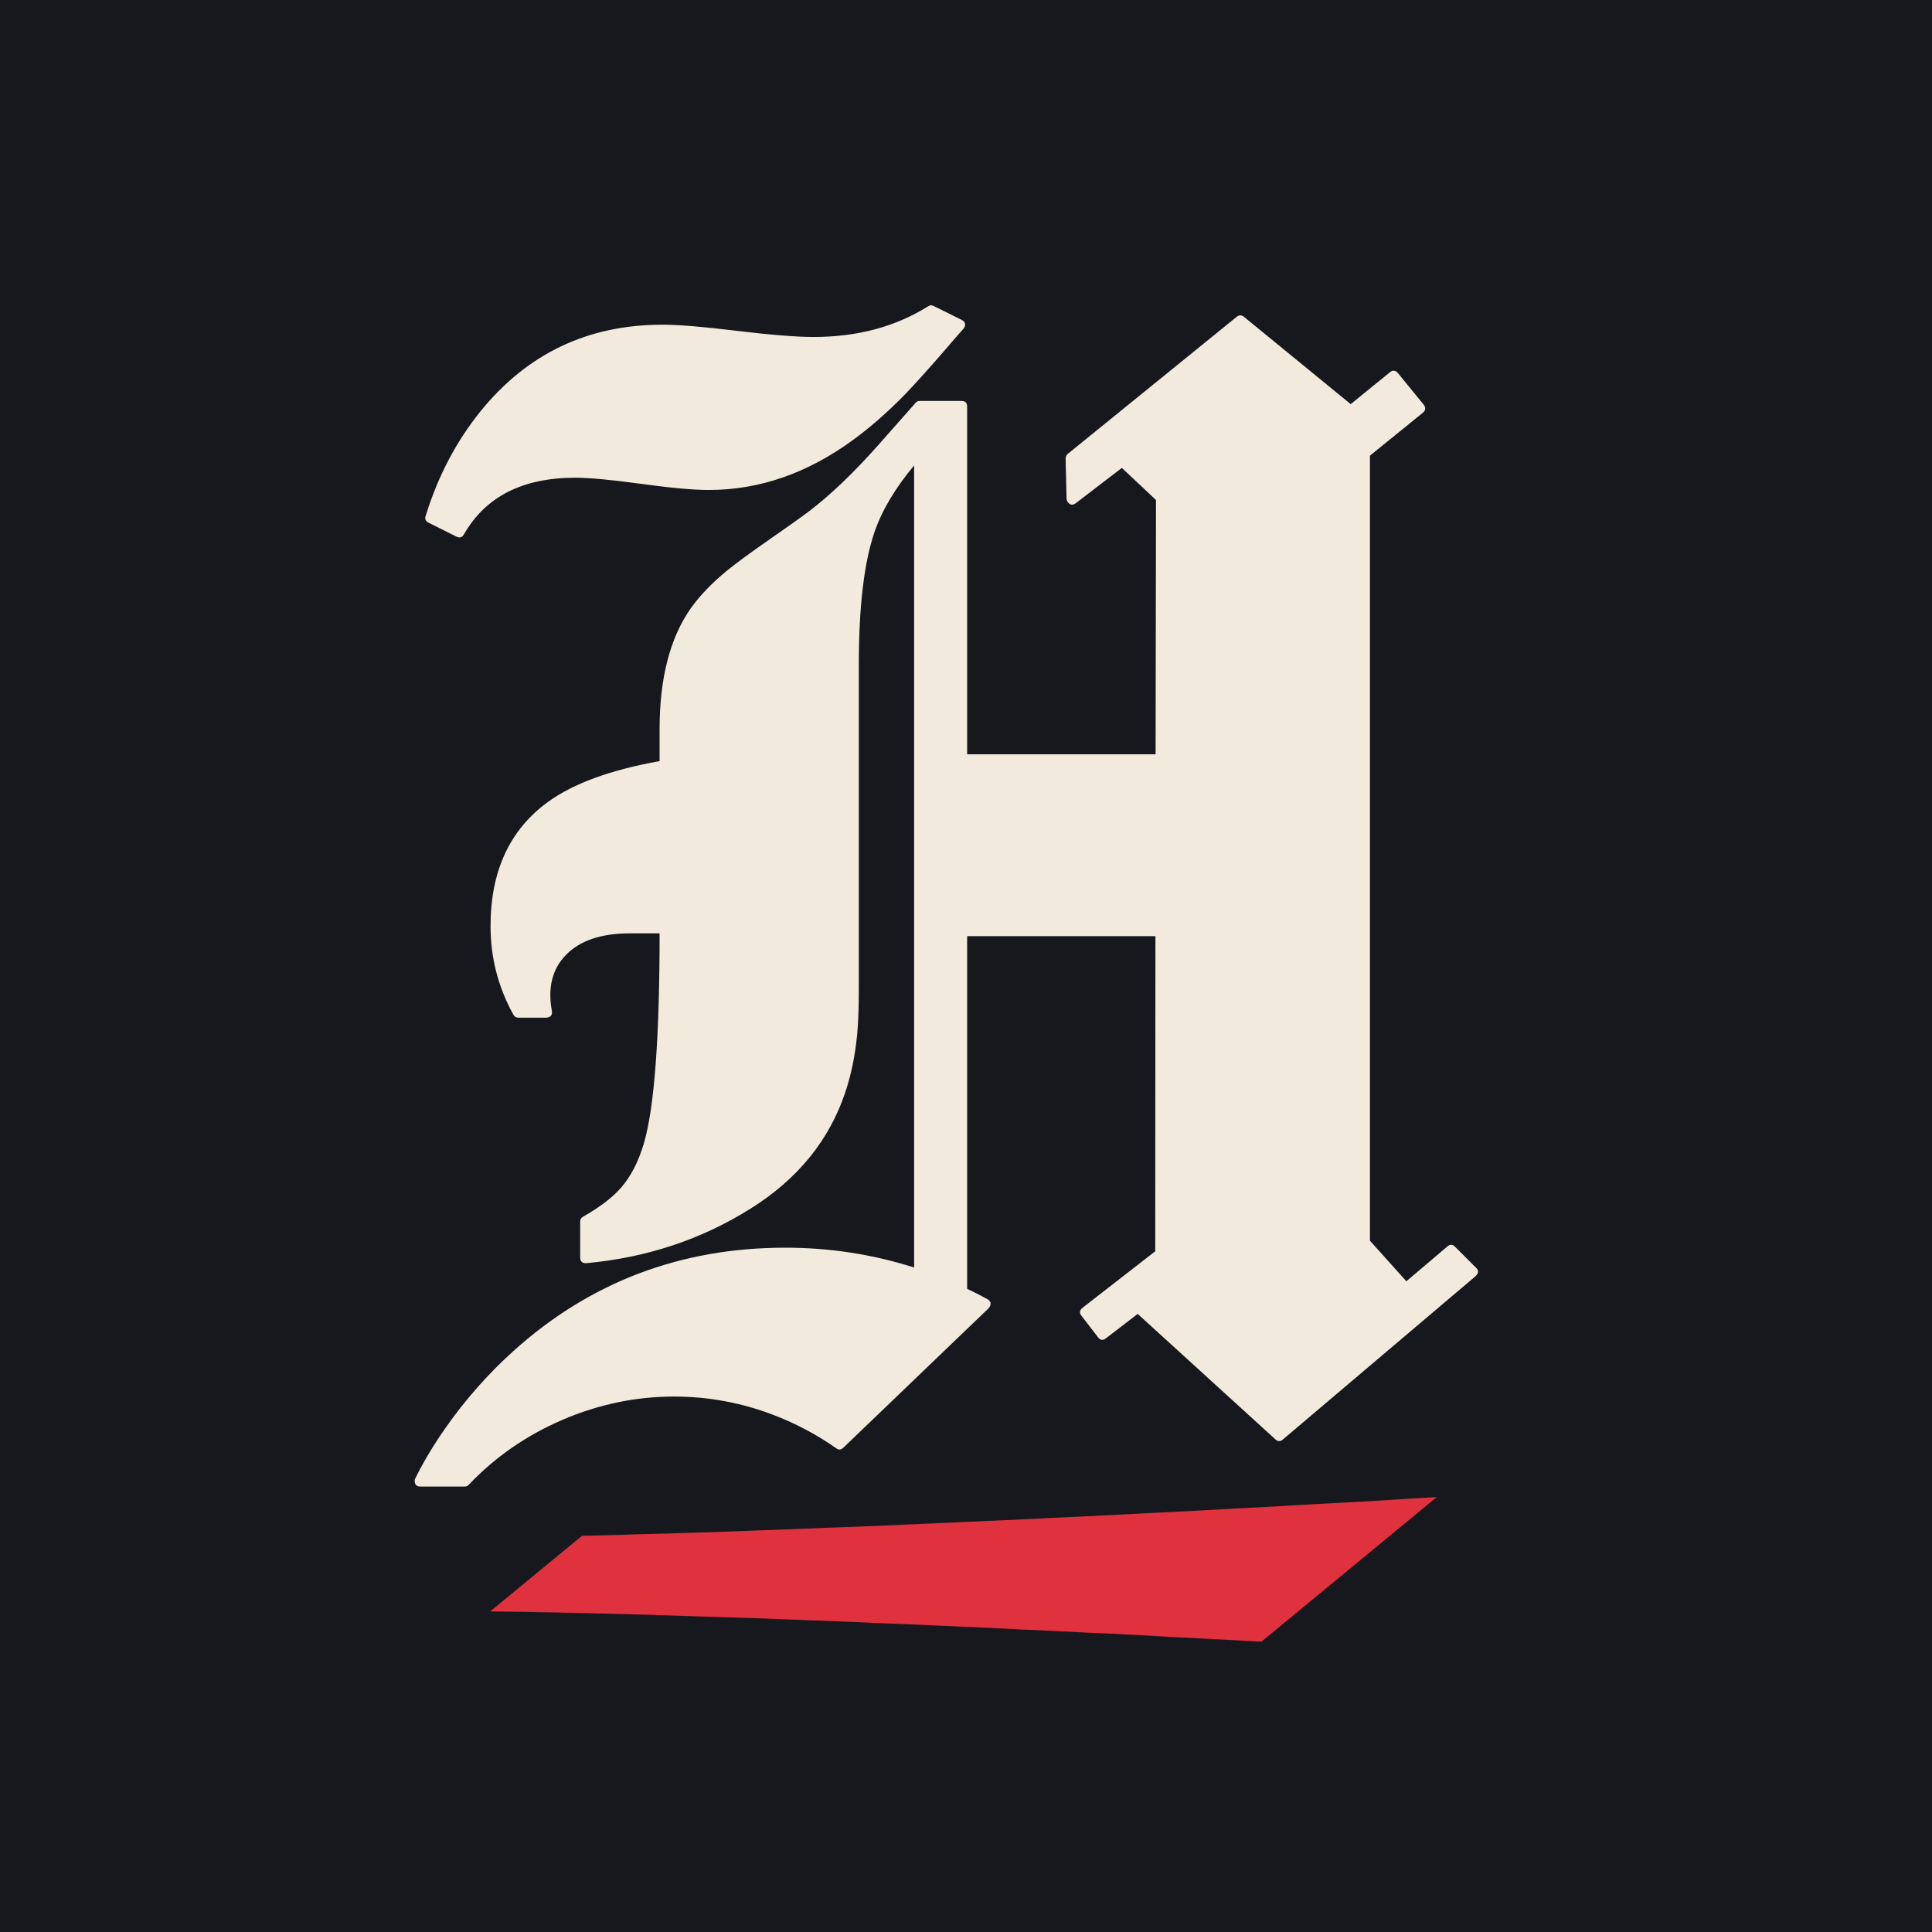
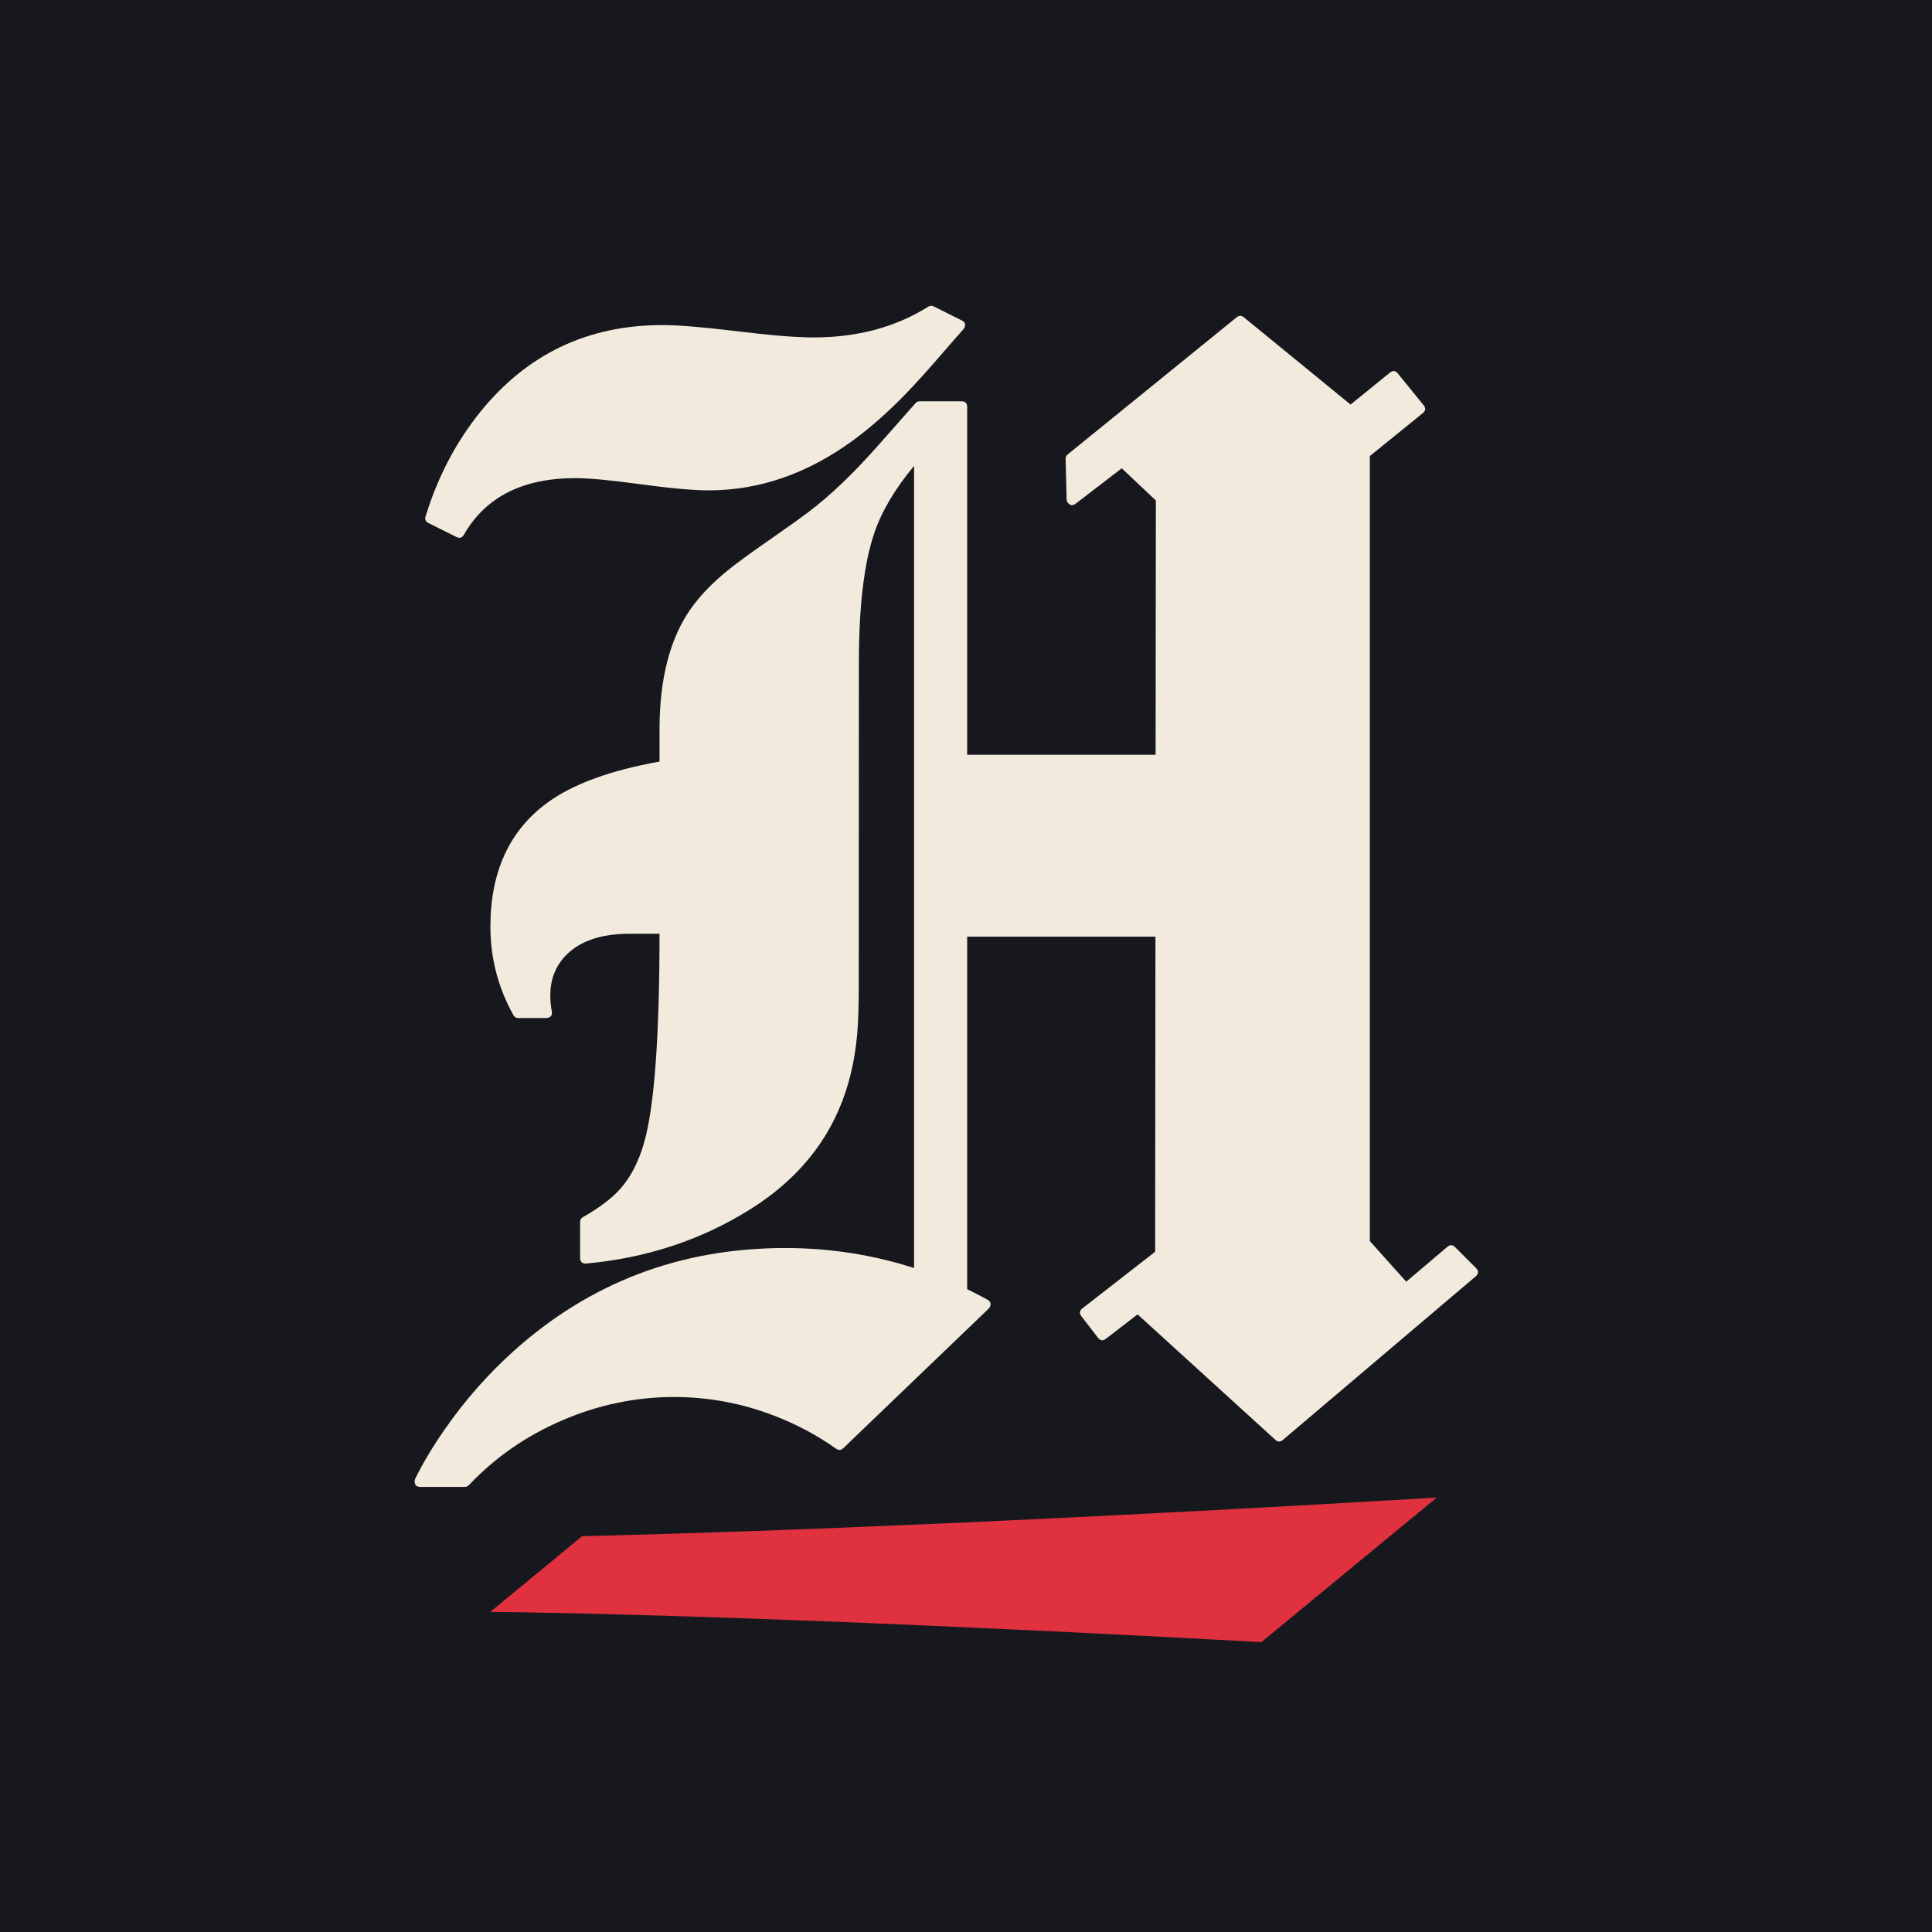
<svg xmlns="http://www.w3.org/2000/svg" width="1024" height="1024" viewBox="0 0 1024 1024">
  <rect width="1024" height="1024" fill="#17181E" />
-   <path fill="#F2EBDD" d="M309 644.9Q322.2 637.4 329 629.7Q337 620.6 341.3 605.9Q349.6 577.5 349.6 494.7L346.3 494.7L333.8 494.7Q311 494.7 299.9 506.2Q289.1 517.3 292.5 535.8Q293 538.8 290.1 539.3Q289.8 539.4 289.5 539.4H274.8Q273 539.4 272.1 537.8Q260 515.9 260 490.9Q260 447.1 290.5 425Q310.6 410.4 349.6 403.4V386.4Q349.6 345.9 366.2 322.3Q373.3 312.4 384.9 302.8Q391.9 297 408 285.8Q421.6 276.4 428.8 271Q445.9 258 465.5 235.9L485.3 213.5Q486.1 212.5 487.5 212.5H509.6Q512.6 212.5 512.6 215.5L512.6 399.8H612.5L612.7 265L594.6 248L570.2 266.7Q567.8 268.5 566 266.2Q565.4 265.4 565.3 264.4L564.8 243Q564.8 241.6 565.9 240.6L655.5 167.9Q657.4 166.4 659.3 167.9L715.9 214.2L736.7 197.3Q737.9 196.3 738.9 196.5Q740 196.6 740.9 197.7L754.6 214.5Q756.4 216.9 754.1 218.8L726.1 241.5V657.6L745.4 679.1L767.2 660.6Q769.3 658.8 771.2 660.8L782.3 671.9Q783.4 672.9 783.4 674Q783.4 675.1 782.3 676.1Q782.3 676.2 782.2 676.3L679.9 763Q677.9 764.7 676 762.9L603 696.4L586.2 709.3Q583.8 711.2 582 708.8L573.2 697.4Q571.4 695.1 573.7 693.2L612.3 663.2L612.4 496.2H512.6L512.6 557.1L512.6 683.1Q518.1 685.7 523.4 688.6Q526 690.1 524.5 692.7Q524.3 693.1 524 693.4L447 767.3Q445.2 769.1 443.2 767.6Q428 756.9 410.1 750Q384.5 740.2 357.3 740.2Q326.9 740.2 298.2 752.5Q269.4 764.9 248.5 786.9Q247.6 787.9 246.4 787.9H222.8Q219.8 787.9 219.8 784.9Q219.8 784.2 220.1 783.6Q226.3 771 235.8 757.3Q251.8 734.4 272.1 716.1Q332.9 661.3 416.3 661.3Q451.4 661.3 484.5 671.8L484.5 488.6L484.5 246.7Q469.3 264.9 463.4 282.3Q455.3 306.2 455.2 351.1L455.2 523.3V523.5Q455.2 539 454.3 548.5Q452.7 565 448 579Q435.2 617.2 397.8 640.6Q358.8 665.1 310.8 669.5Q309.3 669.6 308.4 668.9Q307.6 668.2 307.5 666.7Q307.5 666.6 307.5 666.5V647.5Q307.5 645.7 309 644.9ZM241.9 284.4 227.1 277Q224.8 275.8 225.6 273.4Q225.7 273.2 225.9 272.5Q235.6 241.7 254.6 218.1Q291.8 172.1 351.1 172.1Q363.9 172.1 390.1 175.3Q417.4 178.6 431.2 178.6Q466.1 178.6 492 162.3Q493.4 161.4 494.9 162.2L509.8 169.6Q511.1 170.3 511.4 171.3Q511.8 172.3 511.1 173.6Q510.9 174 510.6 174.3Q507.7 177.5 501.2 185.1Q487.8 200.6 479.7 209Q465.7 223.3 452.1 233.2Q415.9 259.7 375.6 259.7Q363.2 259.7 338.7 256.3Q315.9 253.2 304.9 253.2Q263.1 253.2 245.9 283.2Q244.5 285.7 241.9 284.4Z" />
-   <path fill="#E0313F" d="M259.8 854.1 308.5 814 322.5 813.7 338.2 813.2 353.9 812.8 369.6 812.3 385.2 811.8 400.9 811.2 416.6 810.6 432.3 810 448 809.4 463.6 808.8 479.3 808.1 495 807.4 510.7 806.7 526.3 806 542 805.3 557.7 804.5 573.4 803.8 589.1 803 604.7 802.2 620.4 801.4 636.1 800.6 651.8 799.7 667.4 798.9 683.1 798 698.8 797.1 714.5 796.3 730.2 795.4 745.8 794.4 761.5 793.5 668.6 870.1 667.4 870.1 651.8 869.2 636.1 868.4 620.4 867.6 604.7 866.7 589.1 865.9 573.4 865.2 557.7 864.4 542 863.7 526.3 862.9 510.7 862.2 495 861.5 479.3 860.8 463.6 860.2 448 859.5 432.3 858.9 416.6 858.3 400.9 857.7 385.2 857.2 369.6 856.7 353.9 856.2 338.2 855.7 322.5 855.3 306.9 854.9 291.2 854.6 275.5 854.3Z" />
+   <path fill="#F2EBDD" d="M308.98 645.1Q322.19 637.6 328.97 629.89Q336.95 620.79 341.25 606.11Q349.54 577.76 349.56 494.9H333.77Q311 494.9 299.85 506.45Q289.11 517.57 292.46 536.05Q292.73 537.52 292.13 538.4Q291.52 539.27 290.05 539.53Q289.78 539.58 289.51 539.58H274.74Q272.97 539.58 272.12 538.04Q259.93 516.15 259.93 491.14Q259.93 447.28 290.48 425.19Q310.6 410.64 349.56 403.65V386.64Q349.56 346.11 366.22 322.54Q373.26 312.59 384.86 303.02Q391.87 297.23 408.02 286.03Q421.57 276.63 428.77 271.19Q445.89 258.24 465.43 236.11L485.23 213.7Q486.12 212.69 487.48 212.69H509.62Q512.62 212.69 512.62 215.69V400.04H612.5L612.63 265.27L594.57 248.21L570.14 266.94Q567.76 268.76 565.93 266.38Q565.34 265.6 565.32 264.63L564.8 243.25Q564.76 241.78 565.91 240.85L655.47 168.16Q657.37 166.62 659.26 168.17L715.83 214.42L736.68 197.52Q737.85 196.57 738.9 196.68Q739.96 196.79 740.9 197.96L754.53 214.76Q756.42 217.09 754.09 218.98L726.03 241.73V657.78L745.34 679.33L767.15 660.83Q769.26 659.05 771.22 661L782.33 672.11Q783.39 673.17 783.39 674.23Q783.39 675.29 782.33 676.35L679.93 763.21Q677.91 764.91 675.97 763.14L602.95 696.65L586.14 709.57Q583.77 711.4 581.94 709.03L573.18 697.66Q571.36 695.3 573.72 693.46L612.25 663.46L612.41 496.44H512.62V683.29Q518.08 685.93 523.35 688.86Q525.97 690.32 524.52 692.94Q524.3 693.34 523.97 693.65L446.97 767.56Q445.18 769.28 443.16 767.85Q427.97 757.1 410.11 750.26Q384.46 740.44 357.28 740.44Q326.83 740.44 298.14 752.75Q269.37 765.08 248.51 787.16Q247.62 788.1 246.33 788.1H222.77Q219.77 788.1 219.77 785.1Q219.77 784.4 220.07 783.78Q226.23 771.23 235.79 757.49Q251.73 734.58 272.03 716.29Q332.9 661.48 416.26 661.48Q451.4 661.48 484.48 672.08V246.93Q469.32 265.12 463.4 282.5Q455.25 306.4 455.22 351.28L455.16 523.57Q455.16 539.23 454.27 548.68Q452.72 565.23 448.01 579.22Q435.17 617.4 397.81 640.85Q358.79 665.33 310.73 669.69Q309.23 669.82 308.42 669.14Q307.6 668.46 307.47 666.97L307.46 647.71Q307.46 645.96 308.98 645.1ZM241.92 284.62 227.1 277.21Q224.78 276.05 225.6 273.59Q225.66 273.4 225.87 272.74Q235.53 241.9 254.59 218.3Q291.75 172.3 351.12 172.3Q363.86 172.3 390.08 175.51Q417.39 178.85 431.18 178.85Q466.03 178.85 491.98 162.56Q493.4 161.66 494.91 162.42L509.73 169.83Q511.08 170.5 511.41 171.51Q511.75 172.51 511.08 173.85Q510.89 174.22 510.61 174.53Q507.71 177.72 501.18 185.29Q487.77 200.86 479.65 209.18Q465.64 223.54 452.1 233.43Q415.86 259.9 375.63 259.9Q363.15 259.9 338.7 256.55Q315.83 253.42 304.92 253.42Q263.05 253.42 245.86 283.43Q244.45 285.89 241.92 284.62Z" />
+   <path fill="#E0313F" d="M259.83 854.36 308.52 814.22 353.89 812.99 400.93 811.43 447.96 809.64 510.67 806.97 573.39 804.01 636.1 800.8 698.81 797.37 761.52 793.74 668.58 870.35 604.74 866.97 557.71 864.63 495 861.74 447.96 859.76 400.93 857.97 353.89 856.41 306.86 855.14 275.5 854.53Z" />
</svg>
